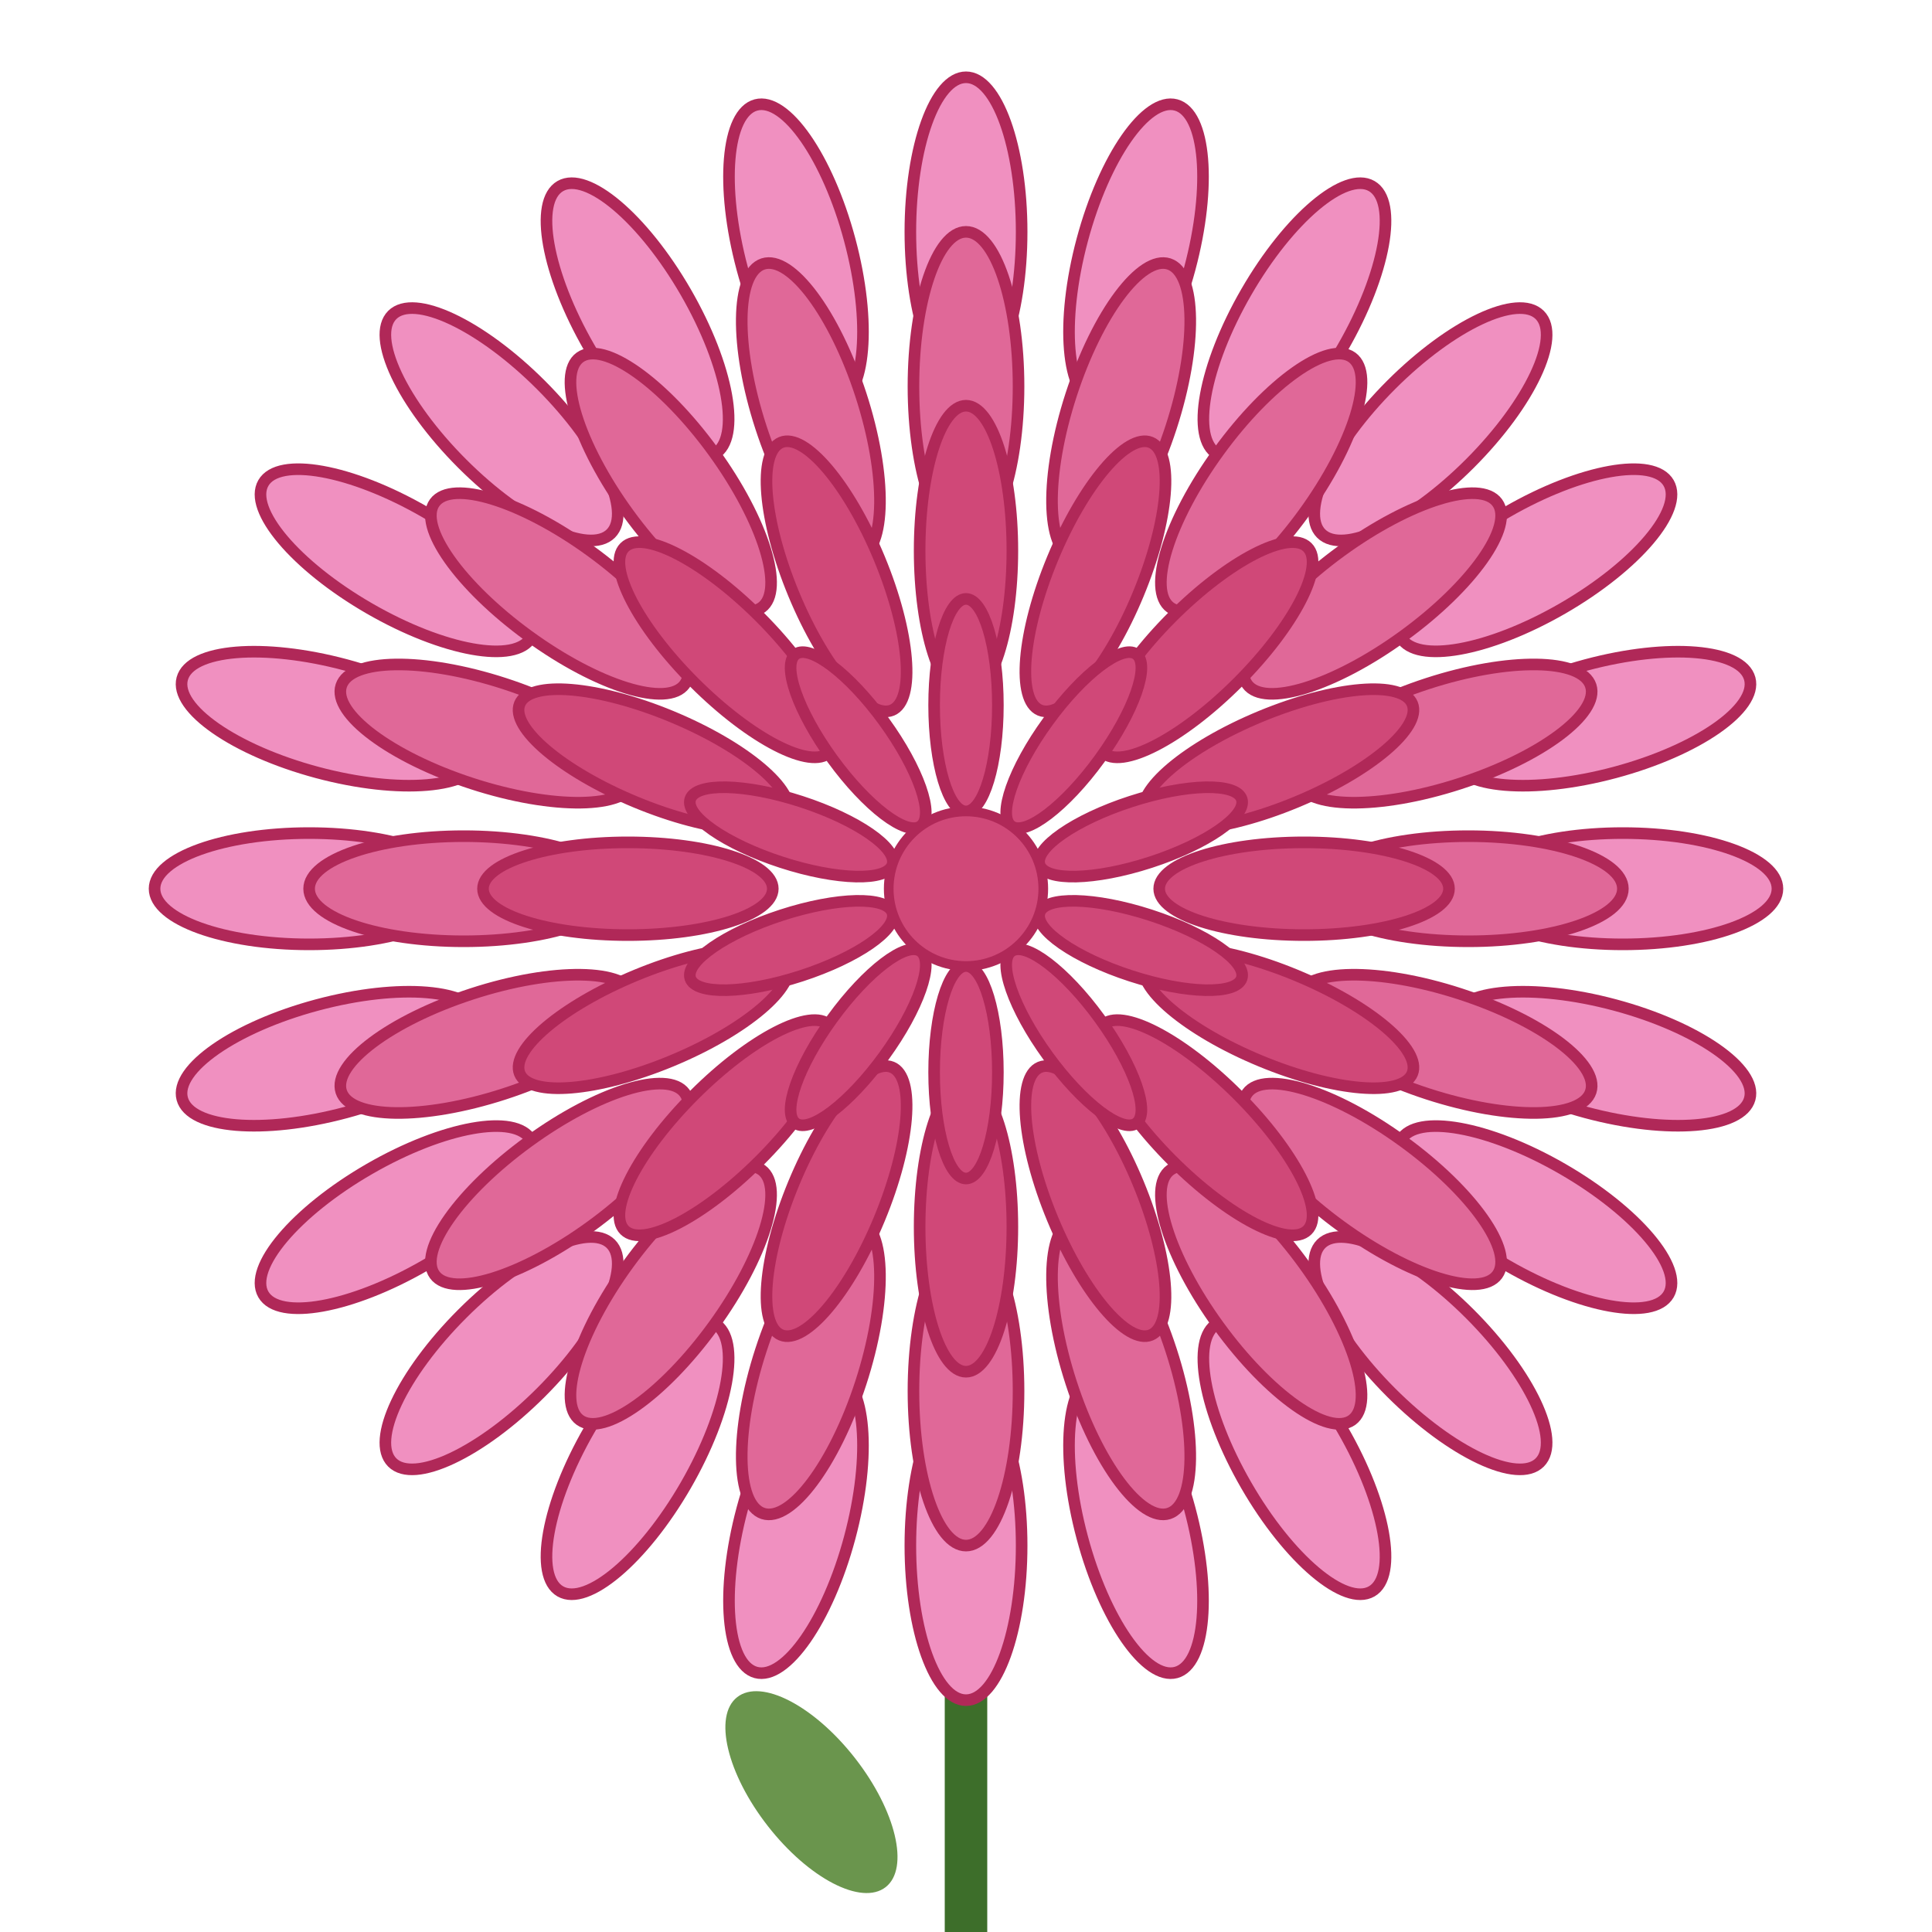
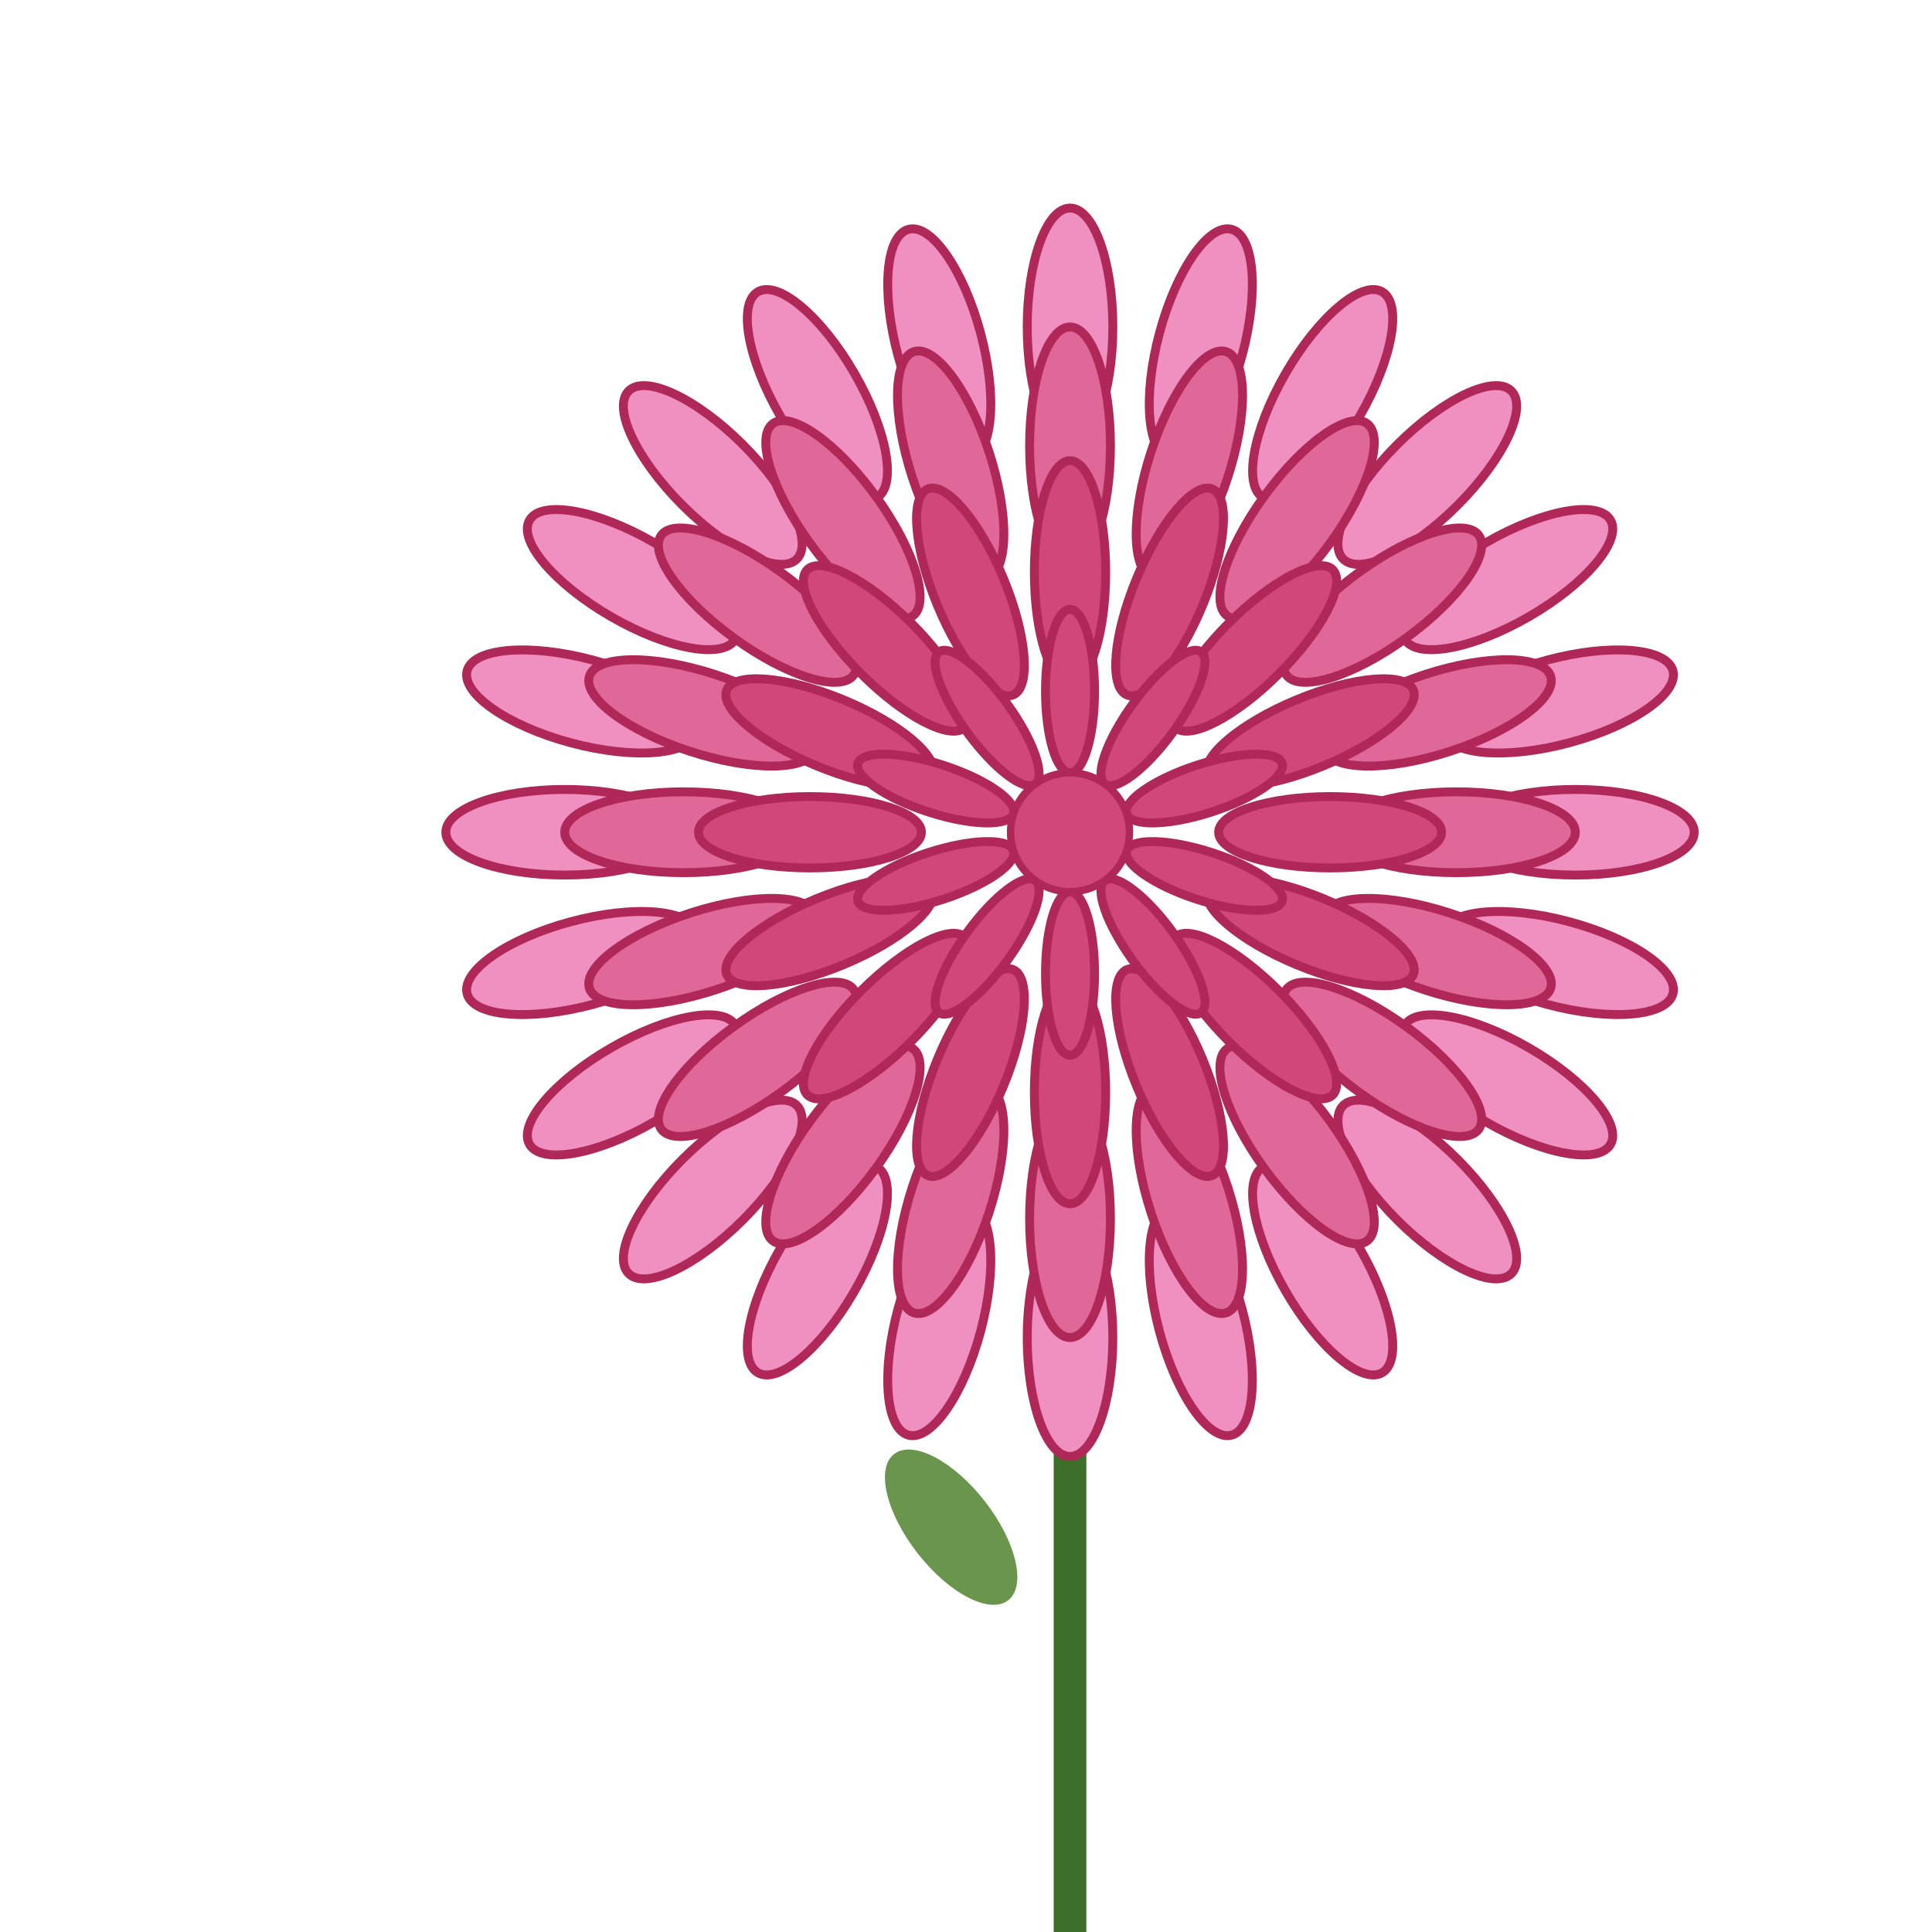
- <svg xmlns="http://www.w3.org/2000/svg" viewBox="0 0 100 100" width="100" height="100">
+ <svg xmlns="http://www.w3.org/2000/svg" viewBox="-2 -10 90 130" width="100" height="100">
  <line x1="50" y1="86" x2="50" y2="120" stroke="#3d6e2a" stroke-width="2.2" stroke-linecap="round" />
  <ellipse cx="42.00" cy="92.76" rx="2.86" ry="6.24" transform="rotate(-38.0 42.00 92.76)" fill="#5a8a3a" opacity="0.9" />
  <ellipse cx="50.00" cy="12.00" rx="2.88" ry="8.00" transform="rotate(0.0 50.00 12.00)" fill="#f090c0" stroke="#b02858" stroke-width="0.6" />
  <ellipse cx="58.80" cy="13.16" rx="2.88" ry="8.00" transform="rotate(15.0 58.80 13.16)" fill="#f090c0" stroke="#b02858" stroke-width="0.6" />
  <ellipse cx="67.00" cy="16.56" rx="2.88" ry="8.00" transform="rotate(30.0 67.00 16.56)" fill="#f090c0" stroke="#b02858" stroke-width="0.6" />
  <ellipse cx="74.04" cy="21.96" rx="2.88" ry="8.00" transform="rotate(45.0 74.04 21.96)" fill="#f090c0" stroke="#b02858" stroke-width="0.6" />
  <ellipse cx="79.44" cy="29.00" rx="2.88" ry="8.00" transform="rotate(60.0 79.44 29.00)" fill="#f090c0" stroke="#b02858" stroke-width="0.6" />
  <ellipse cx="82.84" cy="37.20" rx="2.88" ry="8.00" transform="rotate(75.0 82.84 37.20)" fill="#f090c0" stroke="#b02858" stroke-width="0.6" />
  <ellipse cx="84.00" cy="46.00" rx="2.88" ry="8.00" transform="rotate(90.0 84.00 46.00)" fill="#f090c0" stroke="#b02858" stroke-width="0.6" />
  <ellipse cx="82.84" cy="54.80" rx="2.88" ry="8.00" transform="rotate(105.0 82.84 54.80)" fill="#f090c0" stroke="#b02858" stroke-width="0.6" />
  <ellipse cx="79.44" cy="63.00" rx="2.88" ry="8.00" transform="rotate(120.0 79.44 63.00)" fill="#f090c0" stroke="#b02858" stroke-width="0.6" />
  <ellipse cx="74.04" cy="70.04" rx="2.88" ry="8.00" transform="rotate(135.0 74.04 70.04)" fill="#f090c0" stroke="#b02858" stroke-width="0.6" />
  <ellipse cx="67.00" cy="75.44" rx="2.88" ry="8.00" transform="rotate(150.0 67.00 75.44)" fill="#f090c0" stroke="#b02858" stroke-width="0.6" />
  <ellipse cx="58.80" cy="78.84" rx="2.88" ry="8.00" transform="rotate(165.0 58.80 78.84)" fill="#f090c0" stroke="#b02858" stroke-width="0.6" />
  <ellipse cx="50.00" cy="80.00" rx="2.88" ry="8.00" transform="rotate(180.0 50.00 80.00)" fill="#f090c0" stroke="#b02858" stroke-width="0.6" />
  <ellipse cx="41.20" cy="78.84" rx="2.88" ry="8.00" transform="rotate(195.0 41.20 78.84)" fill="#f090c0" stroke="#b02858" stroke-width="0.6" />
  <ellipse cx="33.00" cy="75.44" rx="2.88" ry="8.00" transform="rotate(210.0 33.00 75.44)" fill="#f090c0" stroke="#b02858" stroke-width="0.6" />
  <ellipse cx="25.96" cy="70.04" rx="2.88" ry="8.00" transform="rotate(225.0 25.96 70.04)" fill="#f090c0" stroke="#b02858" stroke-width="0.6" />
  <ellipse cx="20.56" cy="63.00" rx="2.88" ry="8.00" transform="rotate(240.0 20.56 63.00)" fill="#f090c0" stroke="#b02858" stroke-width="0.6" />
  <ellipse cx="17.16" cy="54.80" rx="2.88" ry="8.00" transform="rotate(255.0 17.16 54.80)" fill="#f090c0" stroke="#b02858" stroke-width="0.6" />
  <ellipse cx="16.00" cy="46.00" rx="2.88" ry="8.00" transform="rotate(270.0 16.00 46.00)" fill="#f090c0" stroke="#b02858" stroke-width="0.6" />
  <ellipse cx="17.16" cy="37.20" rx="2.88" ry="8.00" transform="rotate(285.0 17.16 37.20)" fill="#f090c0" stroke="#b02858" stroke-width="0.6" />
  <ellipse cx="20.56" cy="29.00" rx="2.88" ry="8.00" transform="rotate(300.0 20.56 29.00)" fill="#f090c0" stroke="#b02858" stroke-width="0.6" />
  <ellipse cx="25.96" cy="21.96" rx="2.88" ry="8.00" transform="rotate(315.0 25.96 21.96)" fill="#f090c0" stroke="#b02858" stroke-width="0.6" />
  <ellipse cx="33.00" cy="16.56" rx="2.88" ry="8.00" transform="rotate(330.0 33.00 16.56)" fill="#f090c0" stroke="#b02858" stroke-width="0.6" />
  <ellipse cx="41.20" cy="13.16" rx="2.88" ry="8.00" transform="rotate(345.0 41.20 13.16)" fill="#f090c0" stroke="#b02858" stroke-width="0.6" />
  <ellipse cx="50.00" cy="20.00" rx="2.72" ry="8.00" transform="rotate(0.0 50.00 20.00)" fill="#e06898" stroke="#b02858" stroke-width="0.6" />
  <ellipse cx="58.03" cy="21.27" rx="2.72" ry="8.00" transform="rotate(18.0 58.03 21.27)" fill="#e06898" stroke="#b02858" stroke-width="0.6" />
  <ellipse cx="65.28" cy="24.97" rx="2.72" ry="8.00" transform="rotate(36.0 65.28 24.97)" fill="#e06898" stroke="#b02858" stroke-width="0.6" />
  <ellipse cx="71.03" cy="30.72" rx="2.72" ry="8.00" transform="rotate(54.0 71.03 30.72)" fill="#e06898" stroke="#b02858" stroke-width="0.6" />
  <ellipse cx="74.73" cy="37.97" rx="2.72" ry="8.00" transform="rotate(72.0 74.73 37.97)" fill="#e06898" stroke="#b02858" stroke-width="0.6" />
  <ellipse cx="76.00" cy="46.00" rx="2.72" ry="8.00" transform="rotate(90.0 76.00 46.00)" fill="#e06898" stroke="#b02858" stroke-width="0.6" />
  <ellipse cx="74.73" cy="54.03" rx="2.72" ry="8.00" transform="rotate(108.0 74.73 54.03)" fill="#e06898" stroke="#b02858" stroke-width="0.6" />
  <ellipse cx="71.03" cy="61.28" rx="2.72" ry="8.00" transform="rotate(126.0 71.03 61.28)" fill="#e06898" stroke="#b02858" stroke-width="0.6" />
  <ellipse cx="65.28" cy="67.03" rx="2.72" ry="8.00" transform="rotate(144.0 65.28 67.03)" fill="#e06898" stroke="#b02858" stroke-width="0.6" />
  <ellipse cx="58.03" cy="70.73" rx="2.72" ry="8.00" transform="rotate(162.0 58.03 70.73)" fill="#e06898" stroke="#b02858" stroke-width="0.6" />
  <ellipse cx="50.00" cy="72.00" rx="2.72" ry="8.00" transform="rotate(180.0 50.00 72.00)" fill="#e06898" stroke="#b02858" stroke-width="0.6" />
  <ellipse cx="41.97" cy="70.73" rx="2.72" ry="8.00" transform="rotate(198.0 41.97 70.73)" fill="#e06898" stroke="#b02858" stroke-width="0.6" />
  <ellipse cx="34.72" cy="67.03" rx="2.72" ry="8.00" transform="rotate(216.0 34.72 67.03)" fill="#e06898" stroke="#b02858" stroke-width="0.6" />
  <ellipse cx="28.97" cy="61.28" rx="2.72" ry="8.00" transform="rotate(234.0 28.97 61.28)" fill="#e06898" stroke="#b02858" stroke-width="0.6" />
  <ellipse cx="25.27" cy="54.03" rx="2.72" ry="8.00" transform="rotate(252.0 25.27 54.03)" fill="#e06898" stroke="#b02858" stroke-width="0.6" />
  <ellipse cx="24.00" cy="46.00" rx="2.72" ry="8.00" transform="rotate(270.0 24.00 46.00)" fill="#e06898" stroke="#b02858" stroke-width="0.6" />
  <ellipse cx="25.27" cy="37.97" rx="2.72" ry="8.00" transform="rotate(288.0 25.27 37.97)" fill="#e06898" stroke="#b02858" stroke-width="0.6" />
  <ellipse cx="28.97" cy="30.72" rx="2.72" ry="8.00" transform="rotate(306.0 28.97 30.72)" fill="#e06898" stroke="#b02858" stroke-width="0.6" />
  <ellipse cx="34.72" cy="24.97" rx="2.72" ry="8.00" transform="rotate(324.0 34.72 24.97)" fill="#e06898" stroke="#b02858" stroke-width="0.6" />
  <ellipse cx="41.97" cy="21.27" rx="2.72" ry="8.00" transform="rotate(342.0 41.97 21.27)" fill="#e06898" stroke="#b02858" stroke-width="0.6" />
  <ellipse cx="50.00" cy="28.50" rx="2.40" ry="7.50" transform="rotate(0.0 50.00 28.50)" fill="#d04878" stroke="#b02858" stroke-width="0.6" />
  <ellipse cx="56.70" cy="29.83" rx="2.40" ry="7.50" transform="rotate(22.5 56.70 29.83)" fill="#d04878" stroke="#b02858" stroke-width="0.6" />
  <ellipse cx="62.37" cy="33.63" rx="2.40" ry="7.50" transform="rotate(45.0 62.37 33.63)" fill="#d04878" stroke="#b02858" stroke-width="0.6" />
  <ellipse cx="66.17" cy="39.30" rx="2.40" ry="7.50" transform="rotate(67.5 66.17 39.30)" fill="#d04878" stroke="#b02858" stroke-width="0.6" />
  <ellipse cx="67.50" cy="46.00" rx="2.40" ry="7.50" transform="rotate(90.0 67.50 46.00)" fill="#d04878" stroke="#b02858" stroke-width="0.6" />
  <ellipse cx="66.17" cy="52.70" rx="2.40" ry="7.50" transform="rotate(112.5 66.17 52.70)" fill="#d04878" stroke="#b02858" stroke-width="0.6" />
  <ellipse cx="62.37" cy="58.37" rx="2.40" ry="7.50" transform="rotate(135.0 62.37 58.37)" fill="#d04878" stroke="#b02858" stroke-width="0.6" />
  <ellipse cx="56.70" cy="62.17" rx="2.40" ry="7.50" transform="rotate(157.5 56.70 62.17)" fill="#d04878" stroke="#b02858" stroke-width="0.6" />
  <ellipse cx="50.00" cy="63.50" rx="2.40" ry="7.50" transform="rotate(180.0 50.00 63.50)" fill="#d04878" stroke="#b02858" stroke-width="0.6" />
  <ellipse cx="43.30" cy="62.17" rx="2.40" ry="7.50" transform="rotate(202.5 43.30 62.17)" fill="#d04878" stroke="#b02858" stroke-width="0.6" />
  <ellipse cx="37.63" cy="58.37" rx="2.40" ry="7.50" transform="rotate(225.0 37.63 58.37)" fill="#d04878" stroke="#b02858" stroke-width="0.6" />
  <ellipse cx="33.83" cy="52.70" rx="2.40" ry="7.50" transform="rotate(247.5 33.83 52.70)" fill="#d04878" stroke="#b02858" stroke-width="0.6" />
  <ellipse cx="32.50" cy="46.00" rx="2.40" ry="7.50" transform="rotate(270.0 32.50 46.00)" fill="#d04878" stroke="#b02858" stroke-width="0.6" />
  <ellipse cx="33.83" cy="39.30" rx="2.40" ry="7.50" transform="rotate(292.5 33.83 39.30)" fill="#d04878" stroke="#b02858" stroke-width="0.6" />
  <ellipse cx="37.63" cy="33.63" rx="2.40" ry="7.50" transform="rotate(315.0 37.63 33.63)" fill="#d04878" stroke="#b02858" stroke-width="0.6" />
  <ellipse cx="43.30" cy="29.83" rx="2.40" ry="7.50" transform="rotate(337.5 43.30 29.83)" fill="#d04878" stroke="#b02858" stroke-width="0.6" />
  <ellipse cx="50.00" cy="36.50" rx="1.65" ry="5.50" transform="rotate(0.0 50.00 36.50)" fill="#d04878" stroke="#b02858" stroke-width="0.6" />
  <ellipse cx="55.58" cy="38.31" rx="1.65" ry="5.50" transform="rotate(36.0 55.58 38.31)" fill="#d04878" stroke="#b02858" stroke-width="0.6" />
  <ellipse cx="59.04" cy="43.06" rx="1.65" ry="5.50" transform="rotate(72.0 59.04 43.06)" fill="#d04878" stroke="#b02858" stroke-width="0.6" />
  <ellipse cx="59.04" cy="48.94" rx="1.65" ry="5.50" transform="rotate(108.0 59.04 48.94)" fill="#d04878" stroke="#b02858" stroke-width="0.6" />
  <ellipse cx="55.58" cy="53.69" rx="1.65" ry="5.50" transform="rotate(144.0 55.58 53.69)" fill="#d04878" stroke="#b02858" stroke-width="0.6" />
  <ellipse cx="50.00" cy="55.50" rx="1.65" ry="5.50" transform="rotate(180.0 50.00 55.50)" fill="#d04878" stroke="#b02858" stroke-width="0.6" />
  <ellipse cx="44.42" cy="53.69" rx="1.65" ry="5.50" transform="rotate(216.0 44.42 53.69)" fill="#d04878" stroke="#b02858" stroke-width="0.6" />
  <ellipse cx="40.96" cy="48.94" rx="1.65" ry="5.50" transform="rotate(252.0 40.96 48.94)" fill="#d04878" stroke="#b02858" stroke-width="0.6" />
  <ellipse cx="40.96" cy="43.06" rx="1.65" ry="5.50" transform="rotate(288.0 40.96 43.06)" fill="#d04878" stroke="#b02858" stroke-width="0.6" />
  <ellipse cx="44.42" cy="38.31" rx="1.65" ry="5.50" transform="rotate(324.0 44.42 38.31)" fill="#d04878" stroke="#b02858" stroke-width="0.6" />
  <circle cx="50" cy="46" r="4" fill="#d04878" stroke="#b02858" stroke-width="0.5" />
</svg>
